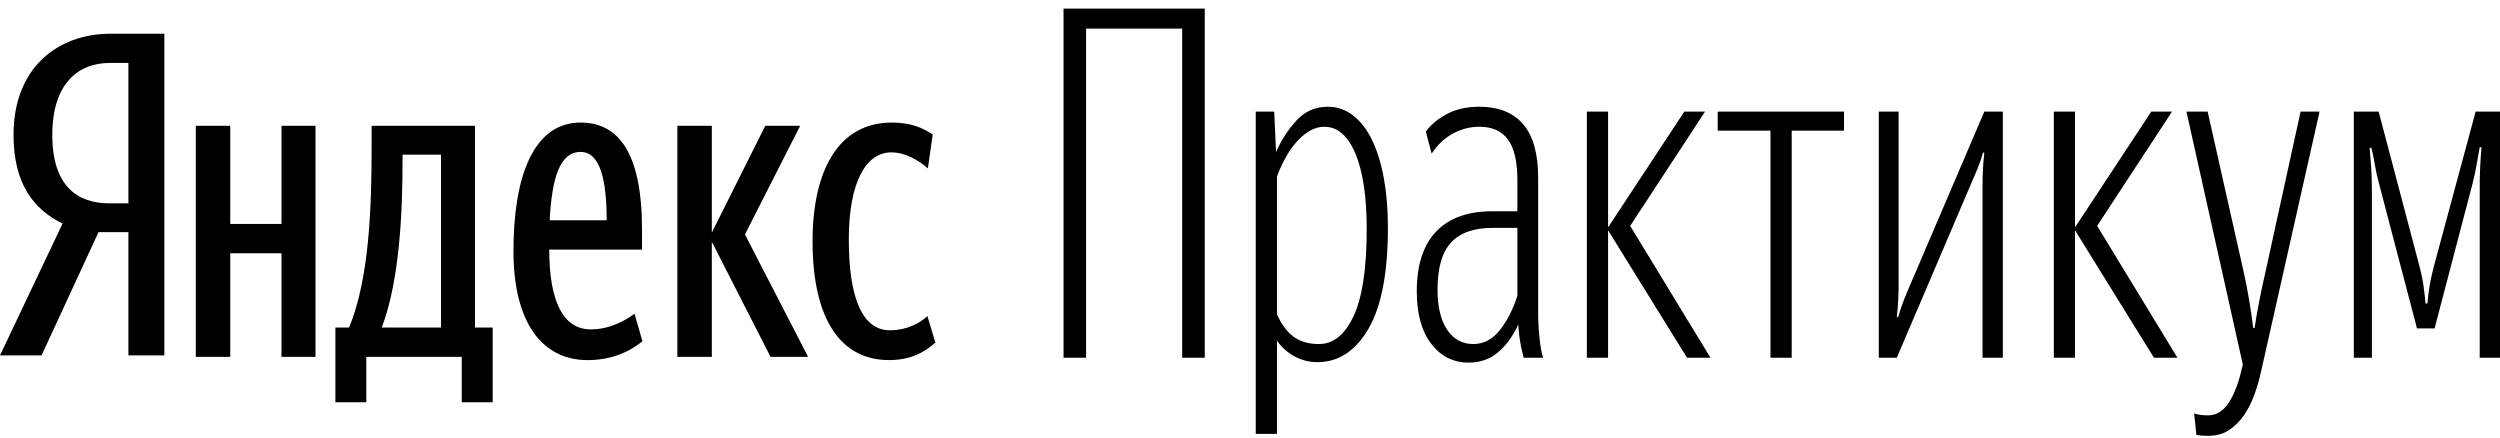
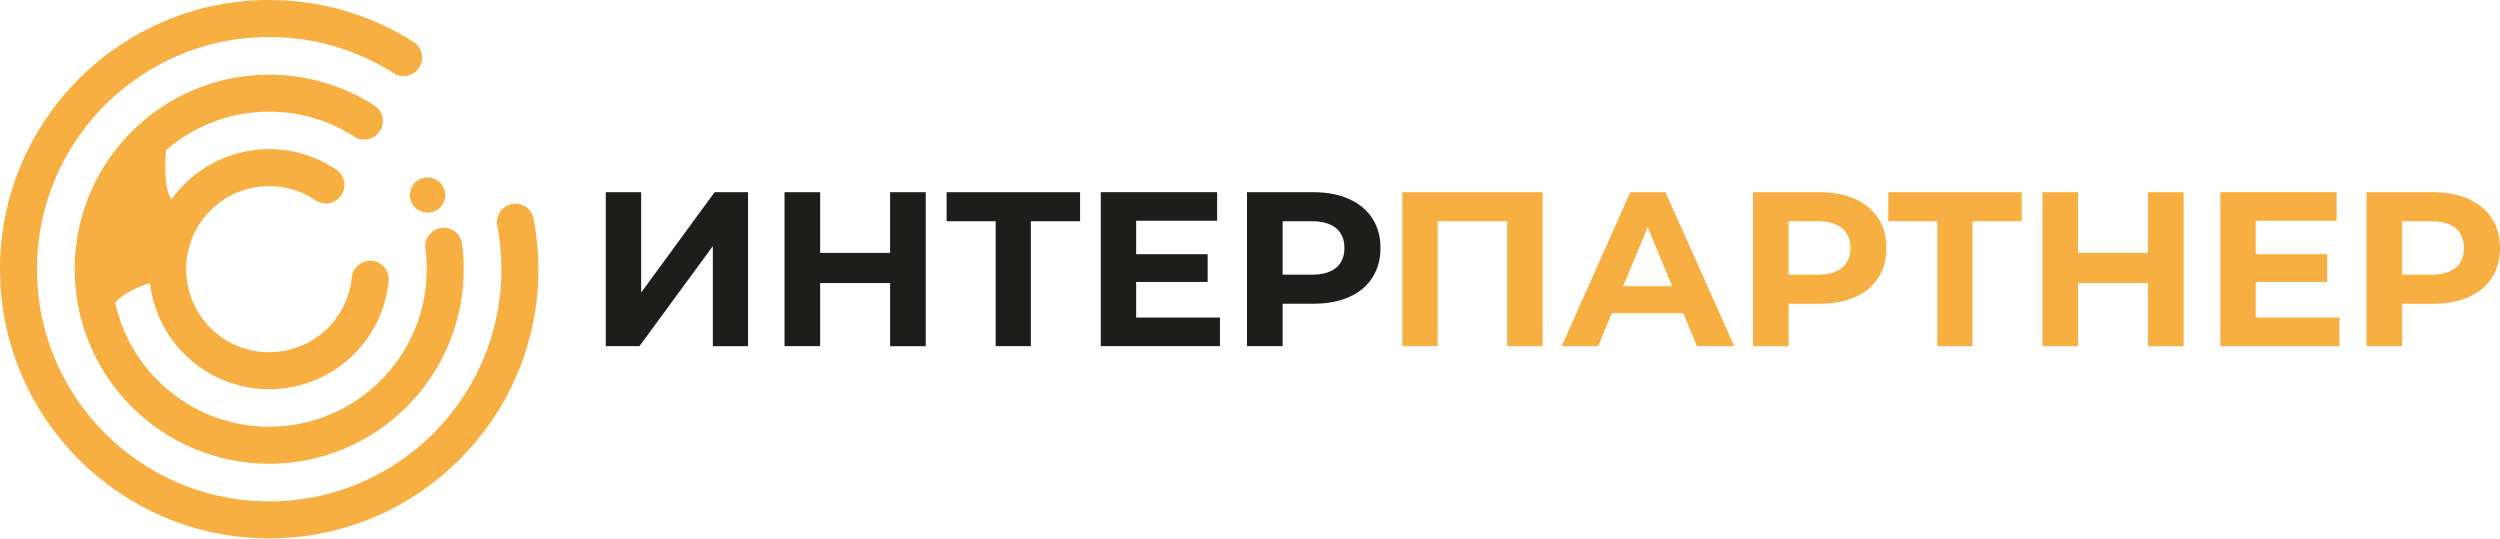
- <svg xmlns="http://www.w3.org/2000/svg" width="183" height="32" viewBox="0 0 183 32" fill="none">
-   <path fill-rule="evenodd" clip-rule="evenodd" d="M9.399 4.609H7.997C5.878 4.609 3.828 5.96 3.828 9.878C3.828 13.665 5.708 14.884 7.997 14.884H9.399V4.609ZM7.212 16.992L3.041 26.015H0L4.58 16.366C2.427 15.311 0.991 13.402 0.991 9.878C0.991 4.939 4.238 2.468 8.101 2.468H12.031V26.015H9.399V16.992H7.212ZM59.48 17.666C59.48 12.362 61.453 8.972 65.269 8.972C66.725 8.972 67.564 9.375 68.276 9.846L67.92 12.328C67.242 11.724 66.271 11.154 65.237 11.154C63.425 11.154 62.132 13.268 62.132 17.531C62.132 21.76 63.103 24.177 65.14 24.177C66.368 24.177 67.307 23.674 67.888 23.137L68.47 25.084C67.598 25.857 66.562 26.358 65.075 26.358C61.582 26.358 59.48 23.439 59.48 17.666ZM52.106 17.699V26.125H49.582V9.207H52.105V17.028L56.018 9.207H58.573L54.53 17.162L59.156 26.125H56.406L52.105 17.699H52.106ZM40.237 16.122H44.408C44.408 13.235 43.955 11.121 42.501 11.121C40.947 11.121 40.398 13.101 40.236 16.122H40.237ZM43.017 26.36C39.654 26.36 37.585 23.573 37.585 18.371C37.585 12.933 39.041 8.972 42.501 8.972C45.217 8.972 46.996 11.087 46.996 16.826V18.27H40.204C40.204 22.096 41.239 24.111 43.245 24.111C44.667 24.111 45.8 23.439 46.447 22.969L47.028 24.983C45.994 25.823 44.635 26.36 43.018 26.36H43.017ZM32.28 11.322H29.467V11.624C29.467 15.182 29.305 20.385 27.946 23.976H32.281V11.322H32.28ZM36.064 29.447H33.8V26.125H26.814V29.447H24.551V23.977H25.553C27.041 20.385 27.203 15.149 27.203 10.651V9.207H34.771V23.976H36.065V29.447H36.064ZM23.095 9.207V26.123H20.605V18.539H16.854V26.125H14.331V9.207H16.854V16.391H20.605V9.207H23.095ZM86.536 2.095H79.502V26.185H77.851V0.63H88.188V26.185H86.536V2.096V2.095ZM96.542 25.184C97.6 25.184 98.447 24.5 99.086 23.13C99.724 21.759 100.043 19.645 100.043 16.785C100.043 14.402 99.768 12.556 99.217 11.245C98.667 9.934 97.908 9.279 96.938 9.279C96.564 9.279 96.206 9.381 95.866 9.583C95.511 9.797 95.188 10.068 94.908 10.387C94.611 10.721 94.341 11.108 94.099 11.549C93.857 11.989 93.647 12.449 93.472 12.925V23.004C93.801 23.743 94.21 24.291 94.693 24.648C95.178 25.005 95.795 25.184 96.543 25.184H96.542ZM96.443 26.507C95.84 26.516 95.245 26.362 94.71 26.06C94.224 25.791 93.801 25.406 93.472 24.934V31.761H91.92V8.171H93.273L93.405 11.137C93.779 10.28 94.274 9.512 94.891 8.833C95.508 8.153 96.278 7.813 97.203 7.813C97.886 7.813 98.501 8.029 99.052 8.457C99.603 8.885 100.066 9.487 100.44 10.262C100.814 11.036 101.1 11.966 101.298 13.05C101.496 14.134 101.595 15.331 101.595 16.642C101.595 19.955 101.122 22.426 100.175 24.058C99.228 25.691 97.985 26.508 96.444 26.508L96.443 26.507ZM107.838 25.184C108.607 25.184 109.263 24.839 109.802 24.148C110.341 23.456 110.765 22.623 111.073 21.646V16.678H109.289C107.903 16.678 106.879 17.035 106.219 17.75C105.559 18.464 105.228 19.609 105.228 21.181C105.228 22.468 105.465 23.456 105.938 24.147C106.411 24.839 107.044 25.184 107.837 25.184H107.838ZM111.536 26.185C111.455 25.884 111.383 25.58 111.321 25.273C111.227 24.773 111.166 24.265 111.139 23.755C110.743 24.612 110.248 25.292 109.652 25.792C109.059 26.293 108.343 26.543 107.507 26.543C106.385 26.543 105.47 26.084 104.766 25.167C104.061 24.25 103.708 22.969 103.708 21.324C103.708 19.394 104.183 17.934 105.129 16.946C106.075 15.957 107.451 15.463 109.257 15.463H111.073V13.211C111.073 11.828 110.842 10.828 110.379 10.208C109.917 9.588 109.224 9.279 108.3 9.279C107.595 9.279 106.935 9.452 106.318 9.797C105.701 10.143 105.196 10.625 104.798 11.245L104.37 9.637C104.699 9.16 105.201 8.736 105.872 8.368C106.543 7.998 107.352 7.813 108.299 7.813C109.686 7.813 110.748 8.236 111.486 9.082C112.224 9.928 112.593 11.245 112.593 13.032V22.861C112.593 23.481 112.625 24.107 112.692 24.737C112.757 25.369 112.845 25.852 112.955 26.185H111.536ZM117.711 26.185H116.158V8.17H117.711V16.642L123.292 8.171H124.811L119.329 16.535L125.207 26.185H123.491L117.711 16.857V26.185ZM131.152 9.565V26.185H129.599V9.565H125.736V8.17H134.983V9.565H131.151H131.152ZM145.121 13.641C145.121 13.163 145.132 12.729 145.154 12.335C145.177 11.943 145.209 11.555 145.253 11.174H145.154C145.047 11.57 144.915 11.958 144.758 12.335C144.596 12.723 144.431 13.111 144.263 13.497L138.846 26.185H137.526V8.17H138.979V20.682C138.983 21.53 138.939 22.377 138.847 23.219H138.946C139.056 22.813 139.188 22.414 139.342 22.022C139.497 21.629 139.661 21.229 139.837 20.825L145.253 8.17H146.607V26.185H145.121V13.641ZM151.891 26.185H150.339V8.17H151.891V16.642L157.472 8.171H158.992L153.51 16.535L159.388 26.185H157.67L151.891 16.857V26.185ZM161.633 31.904C161.458 31.904 161.298 31.898 161.154 31.886C161.027 31.876 160.9 31.858 160.775 31.832L160.609 30.26C160.741 30.308 160.89 30.344 161.055 30.367C161.221 30.391 161.413 30.403 161.633 30.403C162.206 30.403 162.69 30.123 163.086 29.563C163.483 29.003 163.802 28.223 164.044 27.222L164.175 26.686L160.048 8.171H161.6L164.242 19.93C164.397 20.622 164.528 21.3 164.638 21.968C164.75 22.635 164.848 23.314 164.936 24.005H165.035C165.145 23.291 165.266 22.599 165.399 21.932C165.53 21.265 165.674 20.597 165.827 19.93L168.403 8.171H169.791L165.529 27.113C165.398 27.733 165.226 28.329 165.017 28.9C164.823 29.443 164.562 29.954 164.241 30.419C163.944 30.849 163.574 31.213 163.151 31.492C162.734 31.766 162.227 31.902 161.632 31.902L161.633 31.904ZM174.15 13.46C174.018 12.985 173.918 12.538 173.852 12.12C173.786 11.703 173.698 11.269 173.588 10.817H173.457C173.5 11.292 173.539 11.775 173.572 12.263C173.604 12.752 173.622 13.318 173.622 13.961V26.185H172.3V8.17H174.117L177.023 19.18C177.199 19.823 177.32 20.371 177.387 20.823C177.452 21.277 177.507 21.742 177.551 22.218H177.683C177.727 21.742 177.788 21.277 177.865 20.823C177.942 20.371 178.068 19.824 178.244 19.18L181.216 8.171H183V26.186H181.514V13.96C181.508 12.898 181.552 11.836 181.645 10.779H181.514C181.426 11.28 181.343 11.745 181.266 12.173C181.189 12.601 181.095 13.031 180.986 13.459L178.212 24.04H176.924L174.149 13.459L174.15 13.46Z" fill="black" />
+ <svg xmlns="http://www.w3.org/2000/svg" viewBox="0 0 3377.45 727.34">
+   <defs>
+     <style>
+       .cls-1 {
+         fill: #1d1d1b;
+       }
+ 
+       .cls-2, .cls-3, .cls-5 {
+         fill: #f8af41;
+       }
+ 
+       .cls-3, .cls-4, .cls-5 {
+         stroke: #f8af41;
+         stroke-linecap: round;
+         stroke-linejoin: round;
+       }
+ 
+       .cls-3 {
+         stroke-width: 5px;
+       }
+ 
+       .cls-4 {
+         fill: none;
+         stroke-width: 50px;
+       }
+ 
+       .cls-5 {
+         stroke-width: 12px;
+       }
+     </style>
+   </defs>
+   <g id="Слой_2" data-name="Слой 2">
+     <g id="Слой_1-2" data-name="Слой 1">
+       <g>
+         <g>
+           <path class="cls-1" d="M818.38,259.69h47.83V395.16l99.23-135.47h45.16v208H963.06V332.48L863.84,467.65H818.38Z" />
+           <path class="cls-1" d="M1250.64,259.69v208h-48.13V382.39H1108v85.26h-48.13v-208H1108v82h94.47v-82Z" />
+           <path class="cls-1" d="M1459.19,298.91h-66.55V467.65h-47.53V298.91h-66.25V259.69h180.33Z" />
+           <path class="cls-1" d="M1648.14,429v38.62h-161v-208h157.16v38.62H1534.94v45.16h96.56V380.9h-96.56V429Z" />
+           <path class="cls-1" d="M1822.67,268.9Q1843,278.11,1854,295t11,40.11q0,22.88-11,40t-31.34,26.14q-20.36,9.06-48,9.06H1732.8v57.34h-48.13v-208h90Q1802.32,259.69,1822.67,268.9ZM1805,361.74q11.28-9.36,11.29-26.59,0-17.52-11.29-26.89t-33-9.35H1732.8V371.1H1772Q1793.7,371.1,1805,361.74Z" />
+           <path class="cls-2" d="M2084,259.69v208h-47.83V298.91h-93.88V467.65h-47.83v-208Z" />
+           <path class="cls-2" d="M2274.09,423.09h-96.55l-18.42,44.56H2109.8l92.69-208H2250l93,208h-50.5Zm-15.15-36.54-33-79.62-33,79.62Z" />
+           <path class="cls-2" d="M2506.26,268.9q20.34,9.21,31.34,26.14t11,40.11q0,22.88-11,40t-31.34,26.14q-20.36,9.06-48,9.06h-41.89v57.34h-48.13v-208h90Q2485.91,259.69,2506.26,268.9Zm-17.68,92.84q11.3-9.36,11.29-26.59,0-17.52-11.29-26.89t-33-9.35h-39.21V371.1h39.21Q2477.29,371.1,2488.58,361.74Z" />
+           <path class="cls-2" d="M2731.31,298.91h-66.55V467.65h-47.54V298.91H2551V259.69h180.34Z" />
+           <path class="cls-2" d="M2950,259.69v208h-48.13V382.39h-94.47v85.26h-48.13v-208h48.13v82h94.47v-82Z" />
+           <path class="cls-2" d="M3160.59,429v38.62h-161v-208h157.16v38.62H3047.39v45.16H3144V380.9h-96.56V429Z" />
+           <path class="cls-2" d="M3335.12,268.9q20.34,9.21,31.34,26.14t11,40.11q0,22.88-11,40t-31.34,26.14q-20.35,9.06-48,9.06h-41.89v57.34h-48.13v-208h90Q3314.77,259.69,3335.12,268.9Zm-17.68,92.84q11.28-9.36,11.29-26.59,0-17.52-11.29-26.89t-33-9.35h-39.21V371.1h39.21Q3306.15,371.1,3317.44,361.74Z" />
+         </g>
+         <g>
+           <path class="cls-3" d="M218.58,376.3S151,386.52,143,428.32l-23.81-92L226.47,169.42s-20,98.93,14.4,111.21C277.09,293.57,218.58,376.3,218.58,376.3Z" />
+           <path class="cls-4" d="M696.39,300.13a340.18,340.18,0,0,1,6,63.54c0,187-151.63,338.67-338.67,338.67S25,550.71,25,363.67,176.63,25,363.67,25a337,337,0,0,1,181.6,52.76" />
+           <path class="cls-4" d="M599.47,332.7a239.63,239.63,0,0,1,2,31c0,131.33-106.47,237.8-237.8,237.8S125.87,495,125.87,363.67s106.47-237.8,237.8-237.8a236.7,236.7,0,0,1,128.54,37.7" />
+           <path class="cls-4" d="M500.2,377.24a137.19,137.19,0,1,1-59.82-127.33" />
+           <circle class="cls-5" cx="184.74" cy="314.58" r="41.73" />
+           <circle class="cls-2" cx="577.64" cy="263.53" r="23.83" />
+         </g>
+       </g>
+     </g>
+   </g>
</svg>
